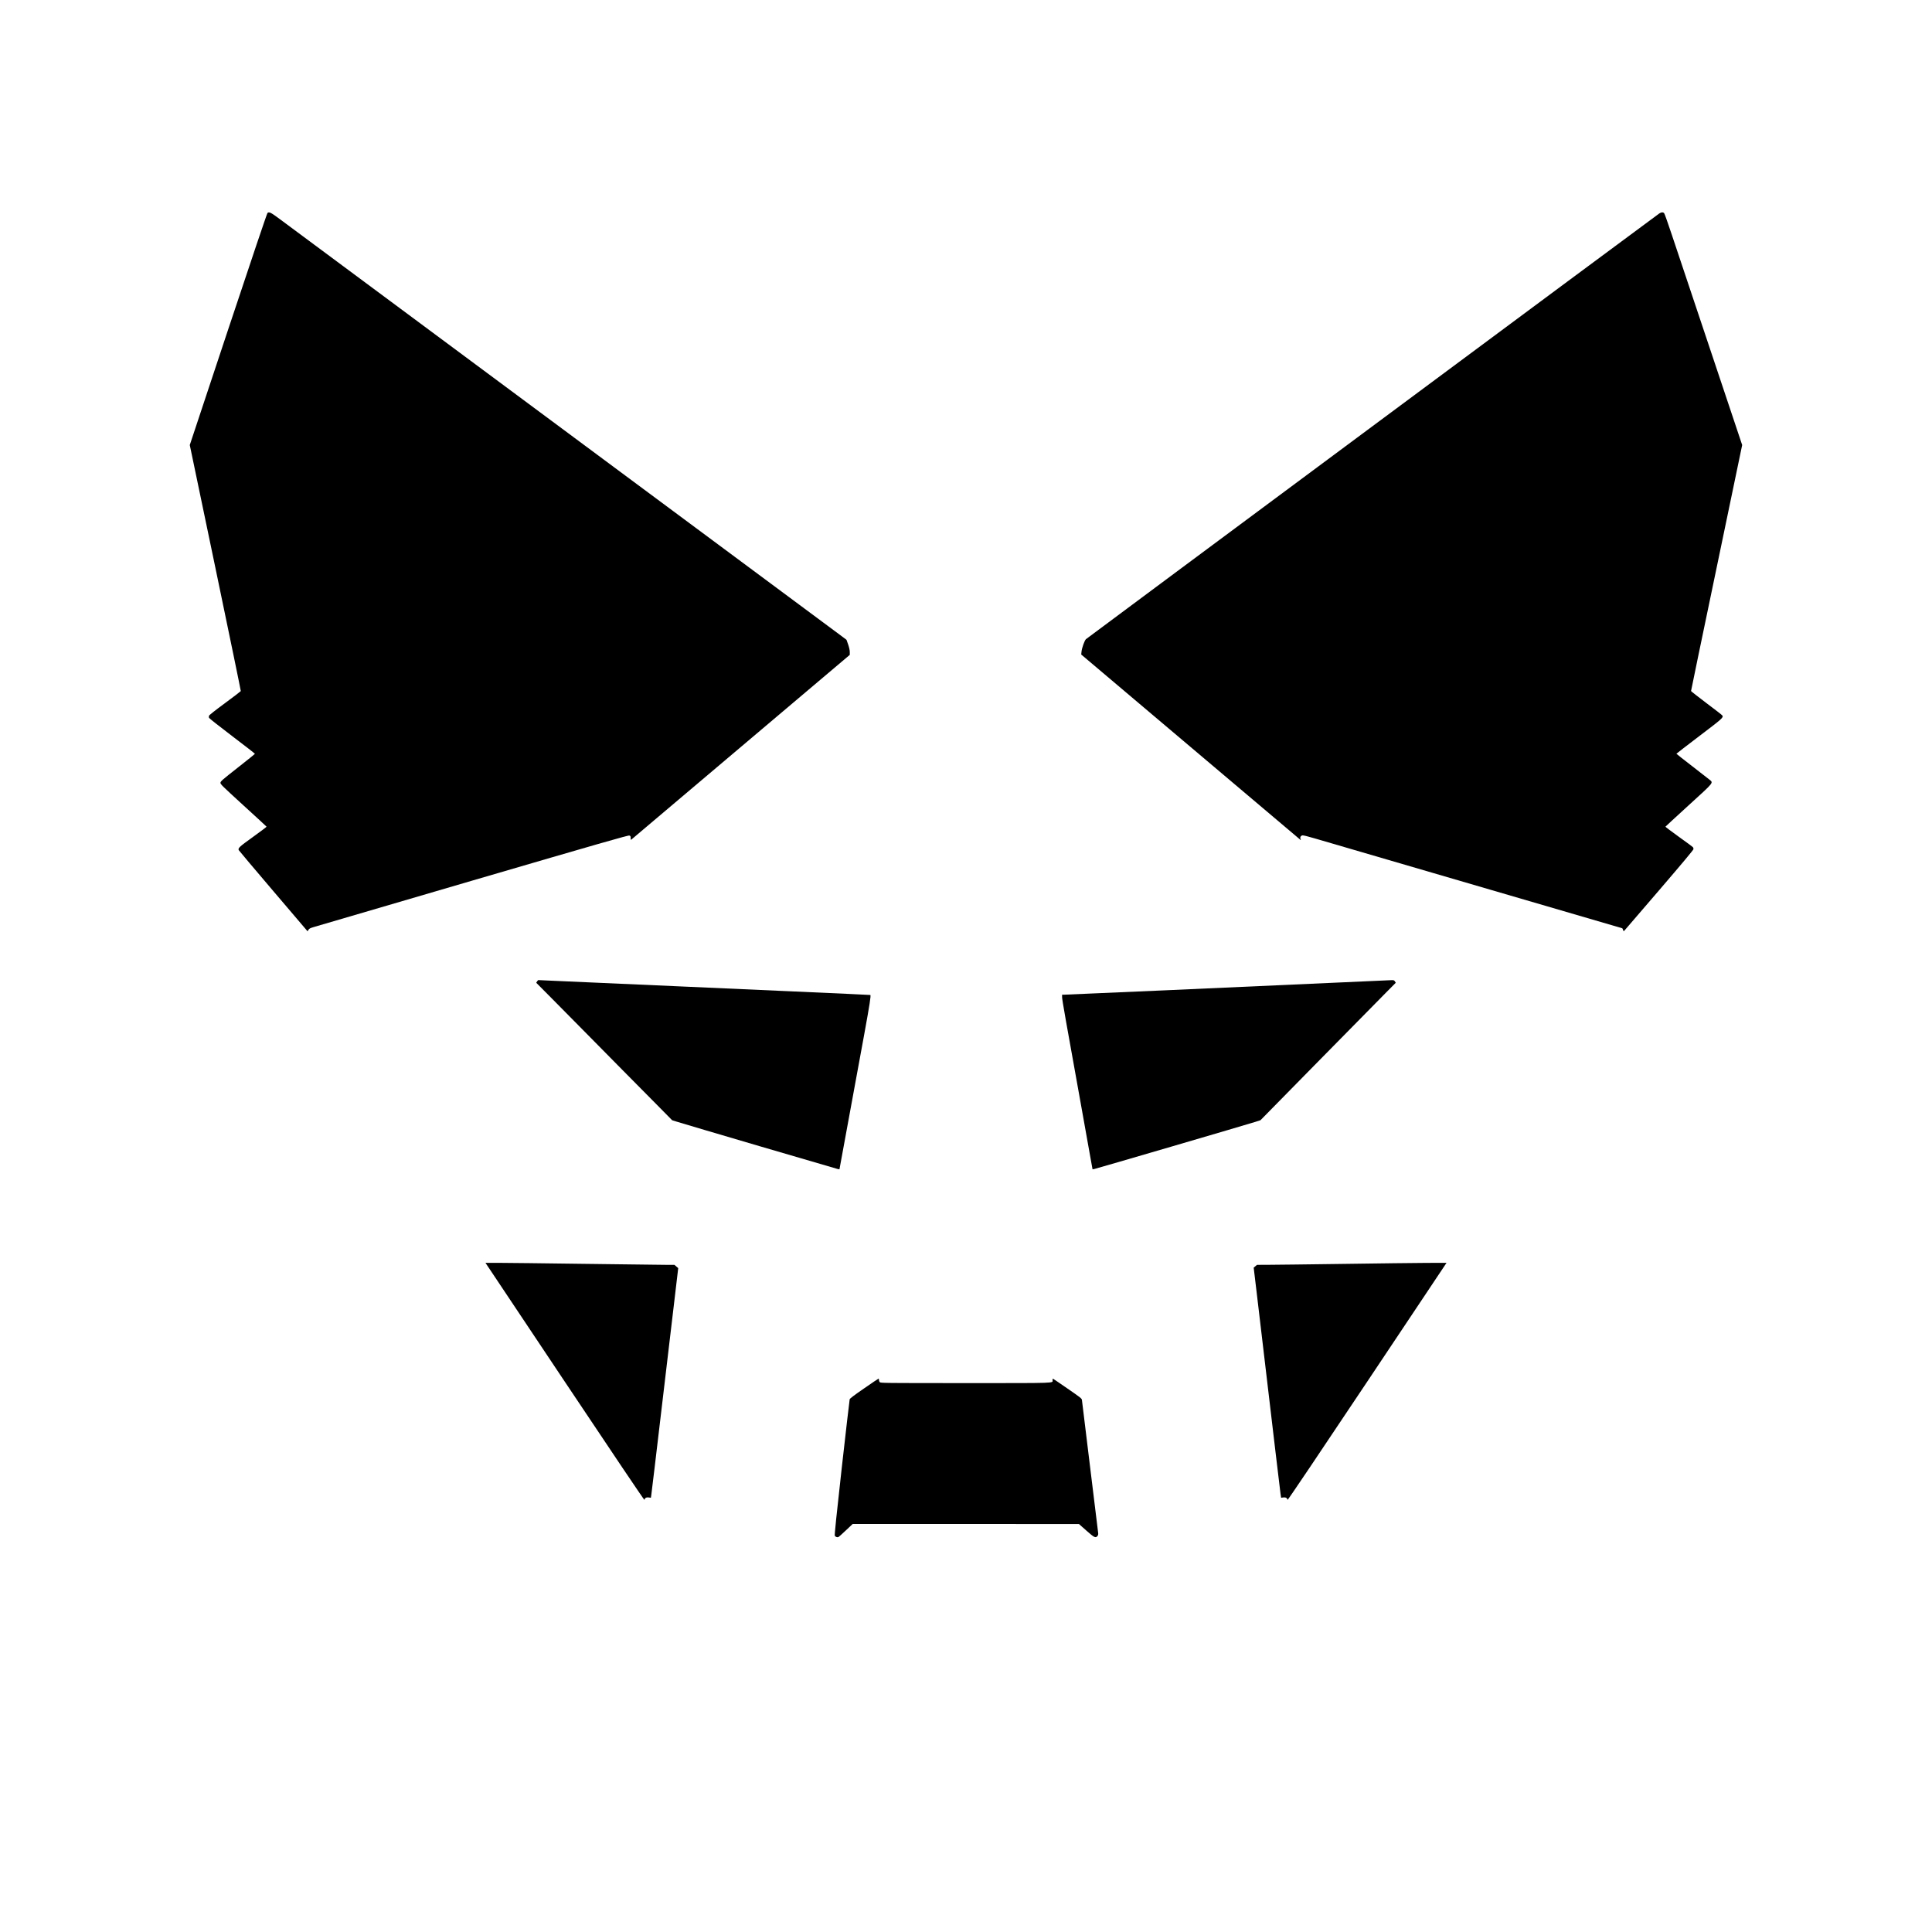
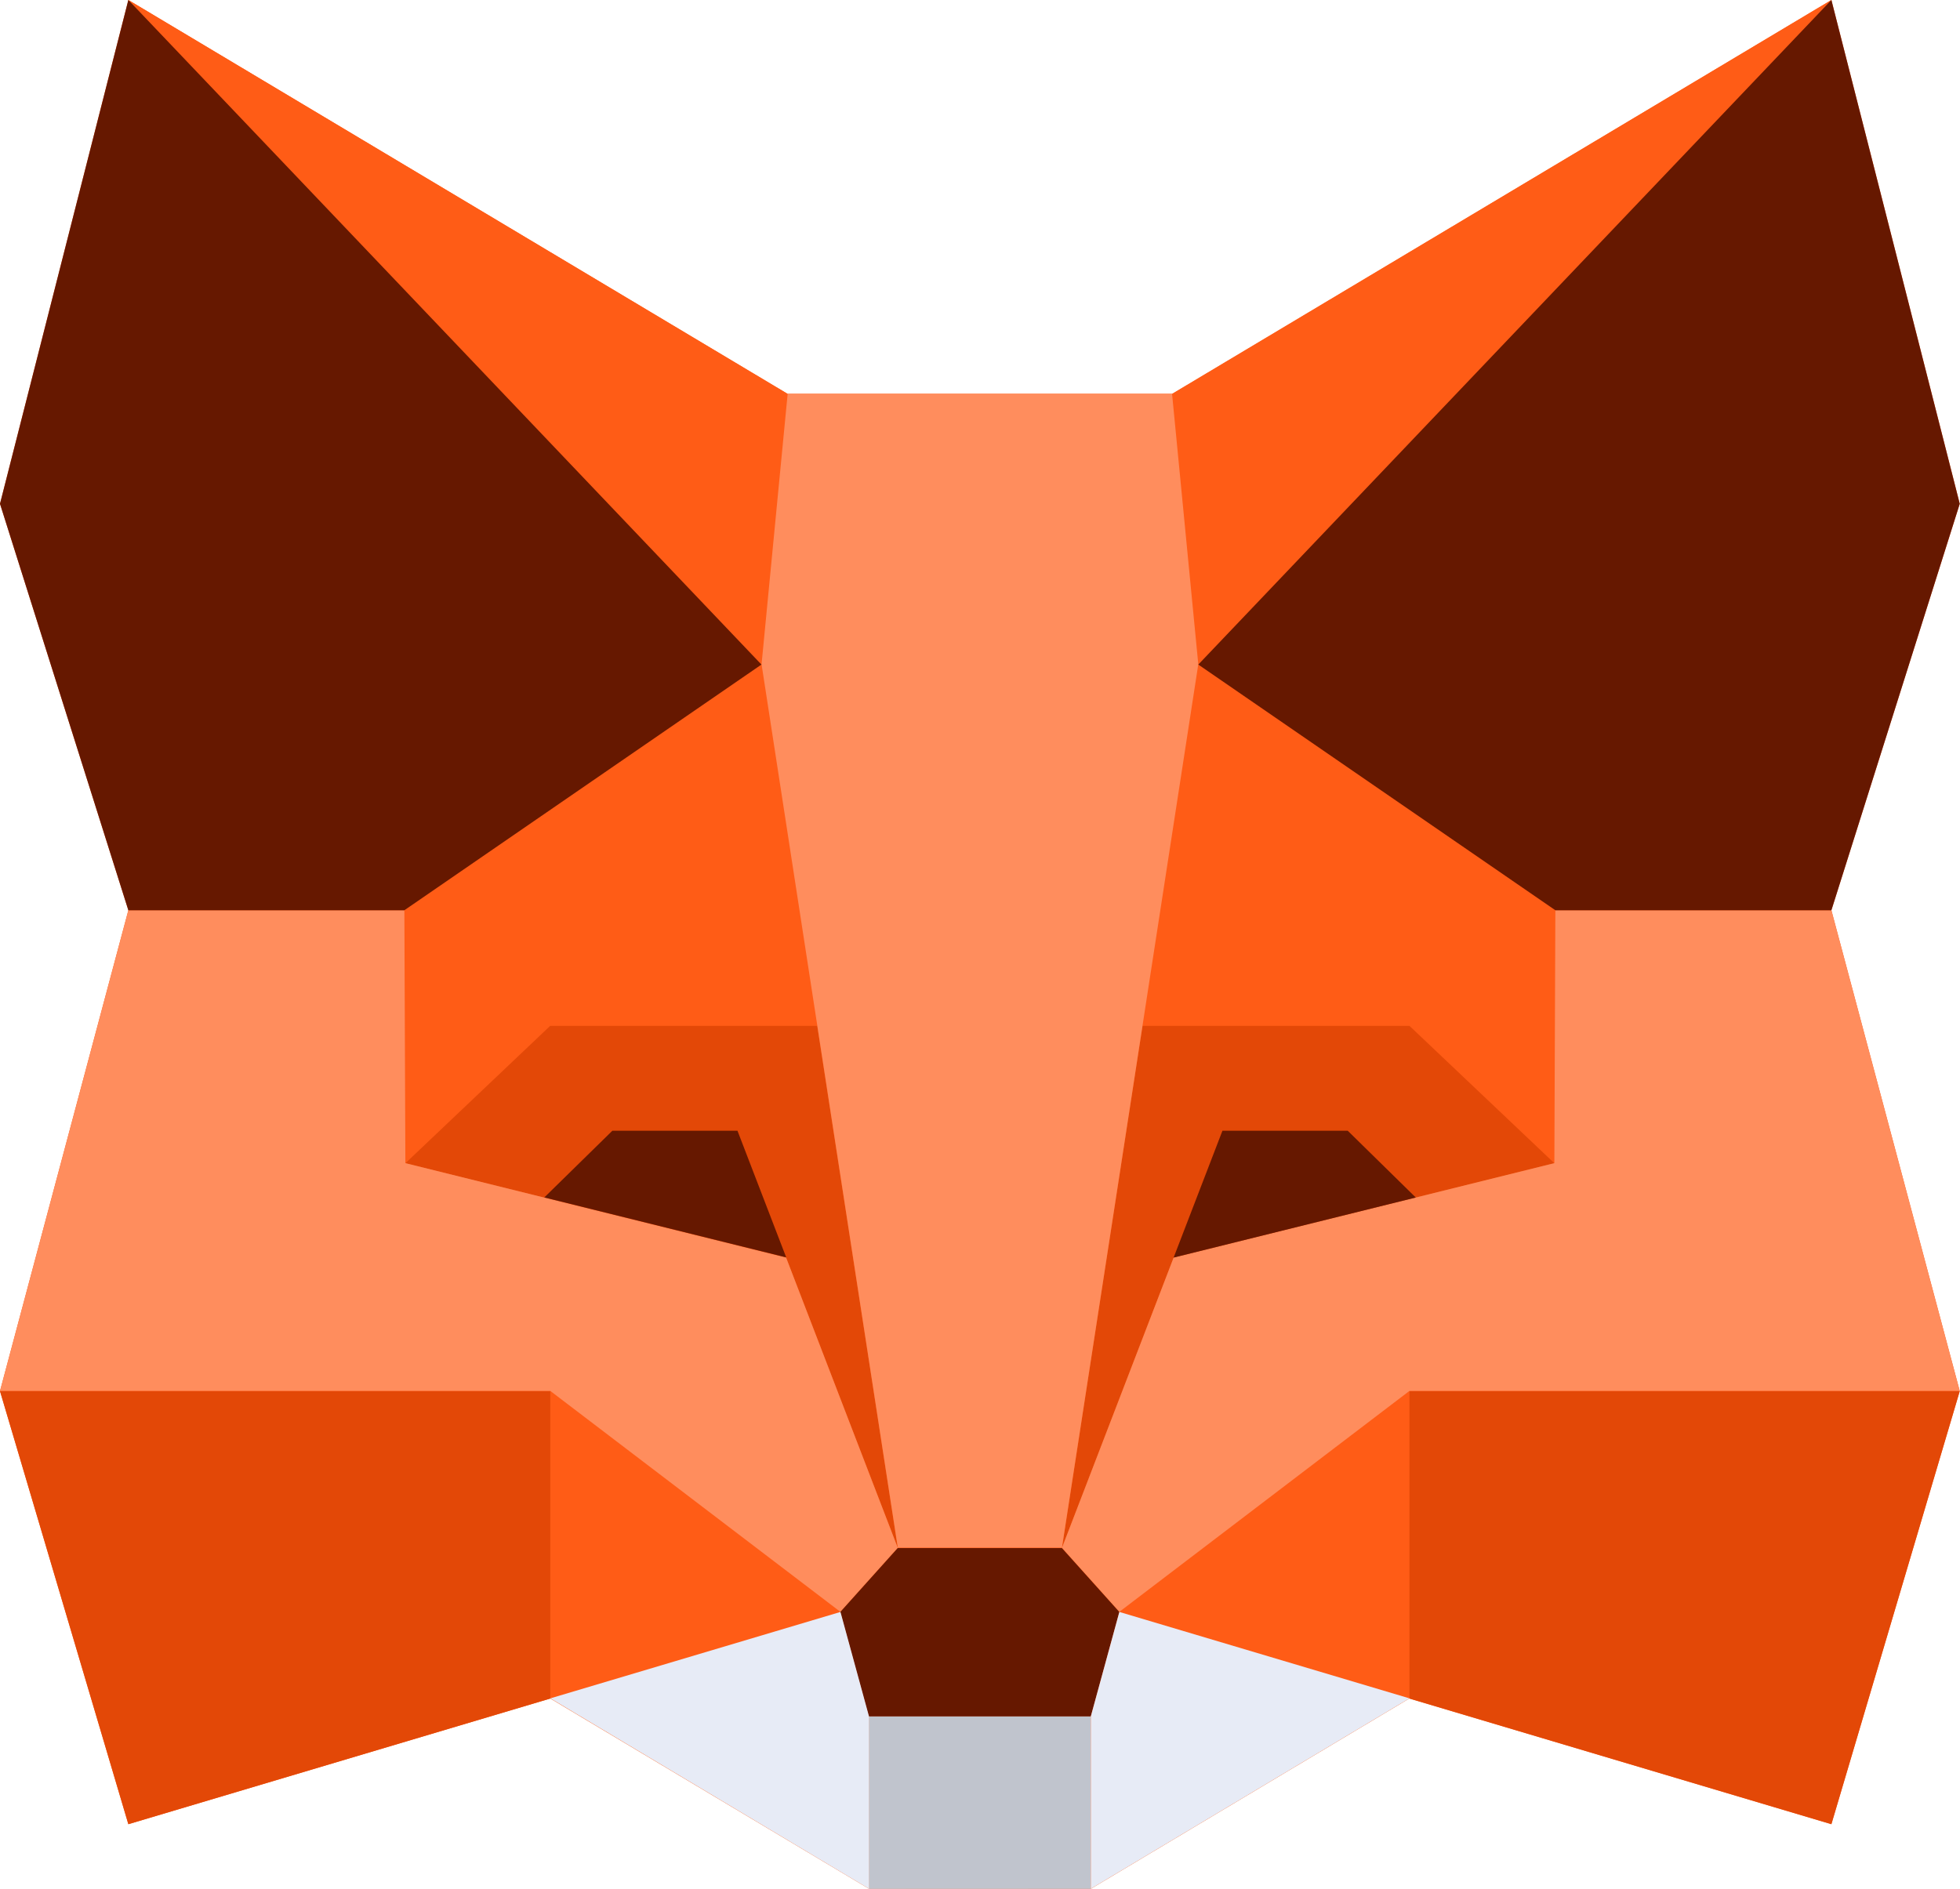
- <svg xmlns="http://www.w3.org/2000/svg" version="1.0" width="3840pt" height="3840pt" viewBox="0 0 3840 3840" preserveAspectRatio="xMidYMid meet">
-   <g transform="translate(0,3840) scale(0.1,-0.1)" fill="#000000" stroke="none">
-     <path d="M5317 34168 c-10 -8 -316 -916 -781 -2313 l-764 -2300 509 -2440 c280 -1342 507 -2445 505 -2451 -3 -6 -144 -114 -315 -240 -196 -144 -313 -237 -317 -251 -3 -12 -3 -30 0 -40 3 -10 210 -173 460 -363 250 -190 454 -348 453 -353 -1 -4 -155 -128 -342 -275 -305 -239 -340 -271 -343 -298 -3 -30 22 -54 455 -450 252 -229 459 -421 461 -425 2 -4 -120 -96 -270 -204 -274 -197 -302 -223 -282 -263 5 -10 315 -377 688 -815 l679 -797 18 29 c14 24 34 34 101 54 46 14 1471 431 3167 928 2511 734 3089 900 3110 892 22 -7 26 -15 26 -50 0 -40 1 -40 21 -24 11 9 991 837 2177 1841 l2157 1824 0 56 c0 37 -11 86 -32 149 l-33 94 -95 72 c-94 71 -10842 8049 -11178 8297 -172 127 -201 141 -235 116z" />
-     <path d="M32979 34157 c-86 -59 -11376 -8442 -11395 -8461 -29 -28 -81 -176 -88 -248 l-6 -57 2168 -1833 c1192 -1008 2175 -1839 2185 -1847 17 -13 17 -13 7 11 -15 32 0 65 35 74 15 4 106 -18 247 -60 1472 -431 6108 -1786 6112 -1786 2 0 9 -14 15 -32 10 -28 13 -30 25 -17 7 7 320 371 695 808 455 530 681 800 681 815 0 12 -6 29 -12 38 -7 8 -134 102 -281 207 -147 106 -267 196 -265 200 2 4 209 195 461 425 518 472 495 443 410 513 -27 22 -184 144 -350 273 -167 128 -303 236 -303 239 1 3 205 161 455 351 459 348 483 369 458 409 -5 9 -147 120 -316 246 -168 127 -306 235 -306 240 -1 6 228 1108 508 2450 l508 2440 -634 1895 c-350 1042 -695 2075 -768 2295 -73 220 -140 408 -149 418 -22 23 -57 21 -97 -6z" />
-     <path d="M10675 18894 l-17 -27 299 -301 c164 -165 467 -472 673 -681 207 -209 546 -553 755 -765 209 -212 514 -520 678 -685 l297 -301 87 -27 c163 -52 3168 -935 3203 -942 l35 -6 184 1003 c101 552 239 1307 308 1678 108 592 136 771 122 784 -2 2 -686 33 -1519 70 -833 37 -1765 78 -2070 92 -1486 65 -2605 115 -2795 124 -115 5 -213 10 -216 10 -4 0 -14 -12 -24 -26z" />
-     <path d="M26570 18870 c-1465 -67 -1345 -61 -3453 -155 -1050 -47 -1931 -85 -1958 -85 l-49 0 0 -52 c0 -47 74 -466 390 -2218 54 -300 124 -693 156 -873 l59 -328 35 6 c39 7 3045 887 3204 938 l99 32 1140 1160 c627 638 1232 1253 1345 1366 l204 206 -17 27 c-15 22 -24 26 -64 25 -25 -1 -516 -23 -1091 -49z" />
-     <path d="M11227 10936 c918 -1375 1579 -2358 1582 -2348 8 39 34 54 82 49 l46 -6 7 47 c9 61 89 734 231 1937 63 534 158 1332 210 1775 l95 805 -37 32 -38 33 -165 0 c-91 0 -822 9 -1625 20 -803 11 -1574 20 -1713 20 l-253 0 1578 -2364z" />
-     <path d="M26705 13279 c-687 -9 -1356 -18 -1485 -18 l-236 -1 -33 -28 -33 -27 61 -510 c59 -496 189 -1593 371 -3140 50 -418 95 -797 101 -842 l12 -82 46 6 c48 5 74 -10 82 -49 3 -10 661 968 1582 2348 l1578 2364 -398 -1 c-219 -1 -960 -10 -1648 -20z" />
-     <path d="M17175 10805 c-193 -133 -282 -200 -287 -217 -4 -12 -74 -624 -157 -1358 -105 -940 -146 -1340 -139 -1353 11 -22 47 -37 70 -28 9 3 77 63 151 134 l135 127 2249 0 2248 -1 148 -131 c159 -141 183 -152 220 -107 14 17 17 33 14 59 -3 19 -76 616 -162 1325 -86 710 -158 1304 -161 1321 -4 28 -33 51 -286 225 -155 107 -285 196 -290 197 -4 2 -8 -10 -8 -27 0 -66 131 -61 -1731 -61 -1621 0 -1687 1 -1702 18 -10 10 -17 31 -17 45 0 15 -3 27 -7 26 -5 0 -134 -87 -288 -194z" />
-   </g>
+ <svg xmlns="http://www.w3.org/2000/svg" version="1.1" id="Layer_1" x="0px" y="0px" viewBox="0 0 142 136.878" style="enable-background:new 0 0 142 136.878;" xml:space="preserve">
+   <path style="fill:#FF5C16;" d="M132.682,132.192l-30.583-9.106l-23.063,13.787l-16.092-0.007l-23.077-13.78l-30.569,9.106L0,100.801  l9.299-34.839L0,36.507L9.299,0l47.766,28.538h27.85L132.682,0l9.299,36.507l-9.299,29.455l9.299,34.839L132.682,132.192  L132.682,132.192z" />
+   <path style="fill:#FF5C16;" d="M9.305,0l47.767,28.558l-1.899,19.599L9.305,0z M39.875,100.814l21.017,16.01l-21.017,6.261  C39.875,123.085,39.875,100.814,39.875,100.814z M59.212,74.345l-4.039-26.174L29.317,65.97l-0.014-0.007v0.013l0.08,18.321  l10.485-9.951L59.212,74.345L59.212,74.345z M132.682,0L84.915,28.558l1.893,19.599L132.682,0z M102.113,100.814l-21.018,16.01  l21.018,6.261V100.814z M112.678,65.975h0.007H112.678v-0.013l-0.006,0.007L86.815,48.171l-4.039,26.174h19.336l10.492,9.95  C112.604,84.295,112.678,65.975,112.678,65.975z" />
+   <path style="fill:#E34807;" d="M39.868,123.085l-30.569,9.106L0,100.814h39.868C39.868,100.814,39.868,123.085,39.868,123.085z   M59.205,74.338l5.839,37.84l-8.093-21.04L29.37,84.295l10.491-9.956h19.344L59.205,74.338z M102.112,123.085l30.57,9.106  l9.299-31.378h-39.869C102.112,100.814,102.112,123.085,102.112,123.085z M82.776,74.338l-5.839,37.84l8.092-21.04l27.583-6.843  l-10.498-9.956H82.776V74.338z" />
+   <path style="fill:#FF8D5D;" d="M0,100.801l9.299-34.839h19.997l0.073,18.327l27.584,6.843l8.092,21.039l-4.16,4.633l-21.017-16.01H0  V100.801z M141.981,100.801l-9.299-34.839h-19.998l-0.073,18.327l-27.582,6.843l-8.093,21.039l4.159,4.633l21.018-16.01h39.868  V100.801z M84.915,28.538h-27.85l-1.891,19.599l9.872,64.013h11.891l9.878-64.013L84.915,28.538z" />
+   <path style="fill:#661800;" d="M9.299,0L0,36.507l9.299,29.455h19.997l25.87-17.804L9.299,0z M53.426,81.938h-9.059l-4.932,4.835  l17.524,4.344l-3.533-9.186V81.938z M132.682,0l9.299,36.507l-9.299,29.455h-19.998L86.815,48.158L132.682,0z M88.568,81.938h9.072  l4.932,4.841l-17.544,4.353l3.54-9.201V81.938z M79.029,124.385l2.067-7.567l-4.16-4.633h-11.9l-4.159,4.633l2.066,7.567" />
+   <path style="fill:#C0C4CD;" d="M79.029,124.384v12.495H62.945v-12.495L79.029,124.384L79.029,124.384z" />
+   <path style="fill:#E7EBF6;" d="M39.875,123.072l23.083,13.8v-12.495l-2.067-7.566C60.891,116.811,39.875,123.072,39.875,123.072z   M102.113,123.072l-23.084,13.8v-12.495l2.067-7.566C81.096,116.811,102.113,123.072,102.113,123.072z" />
</svg>
